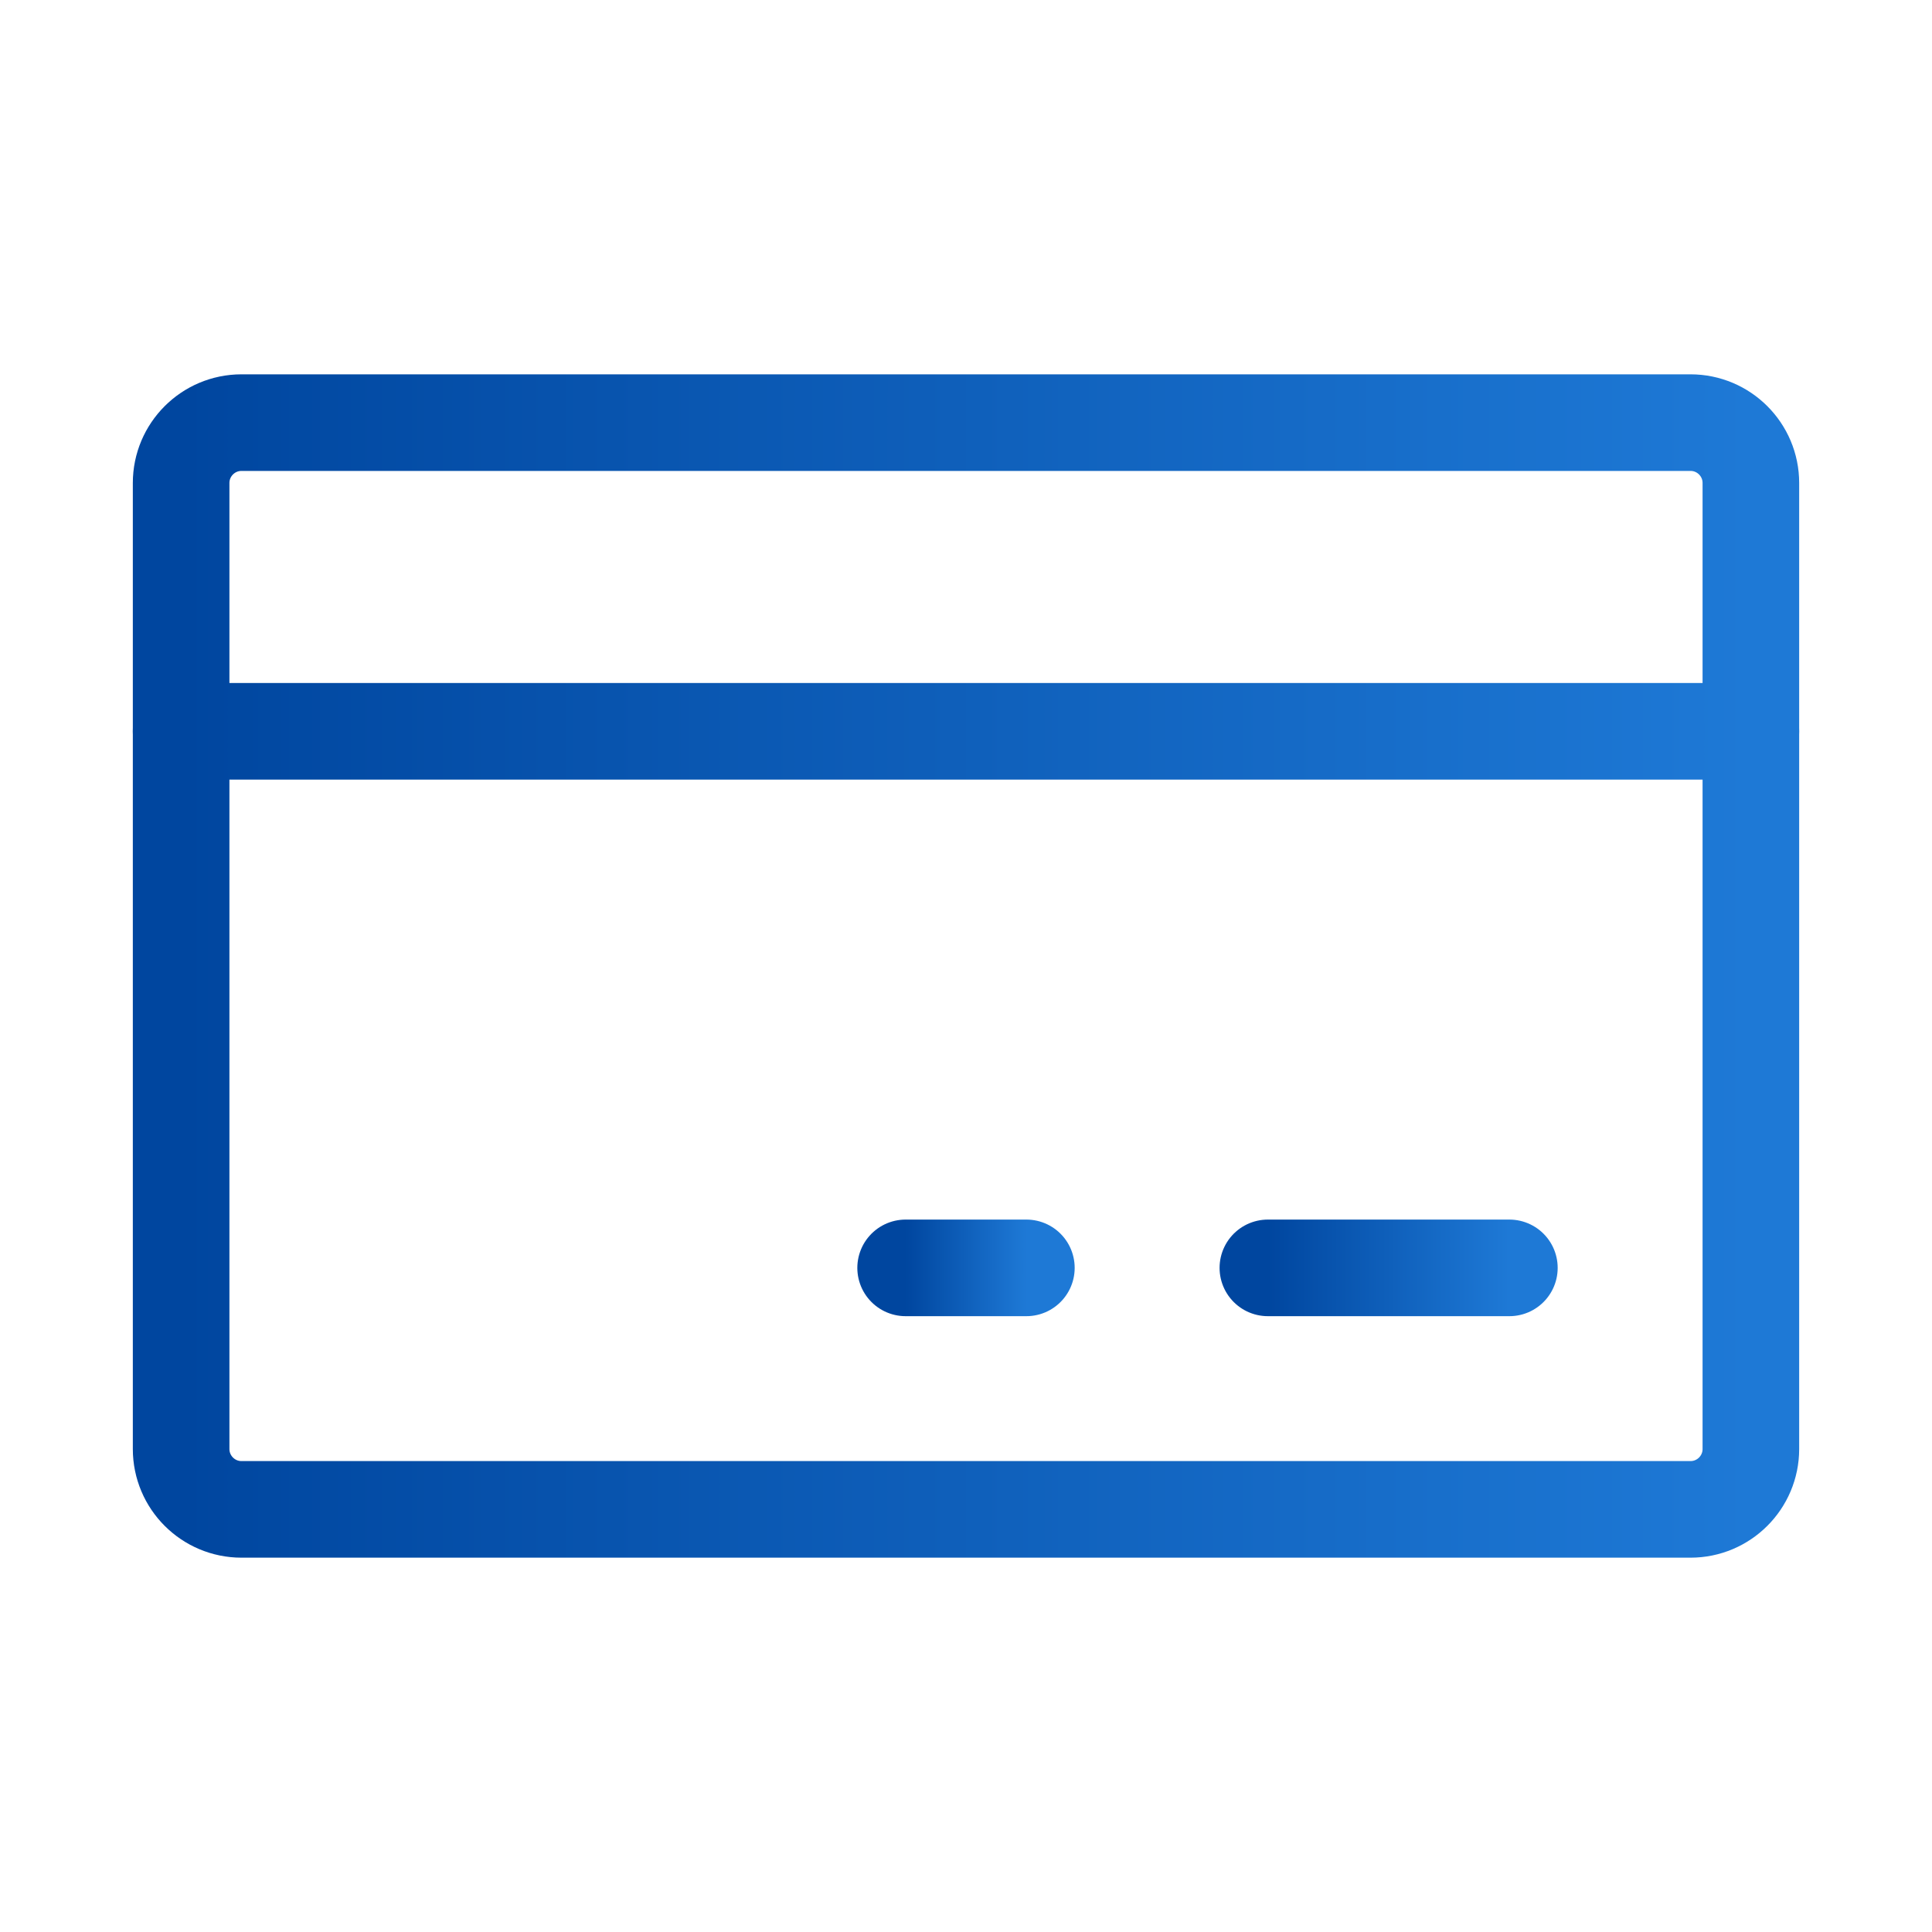
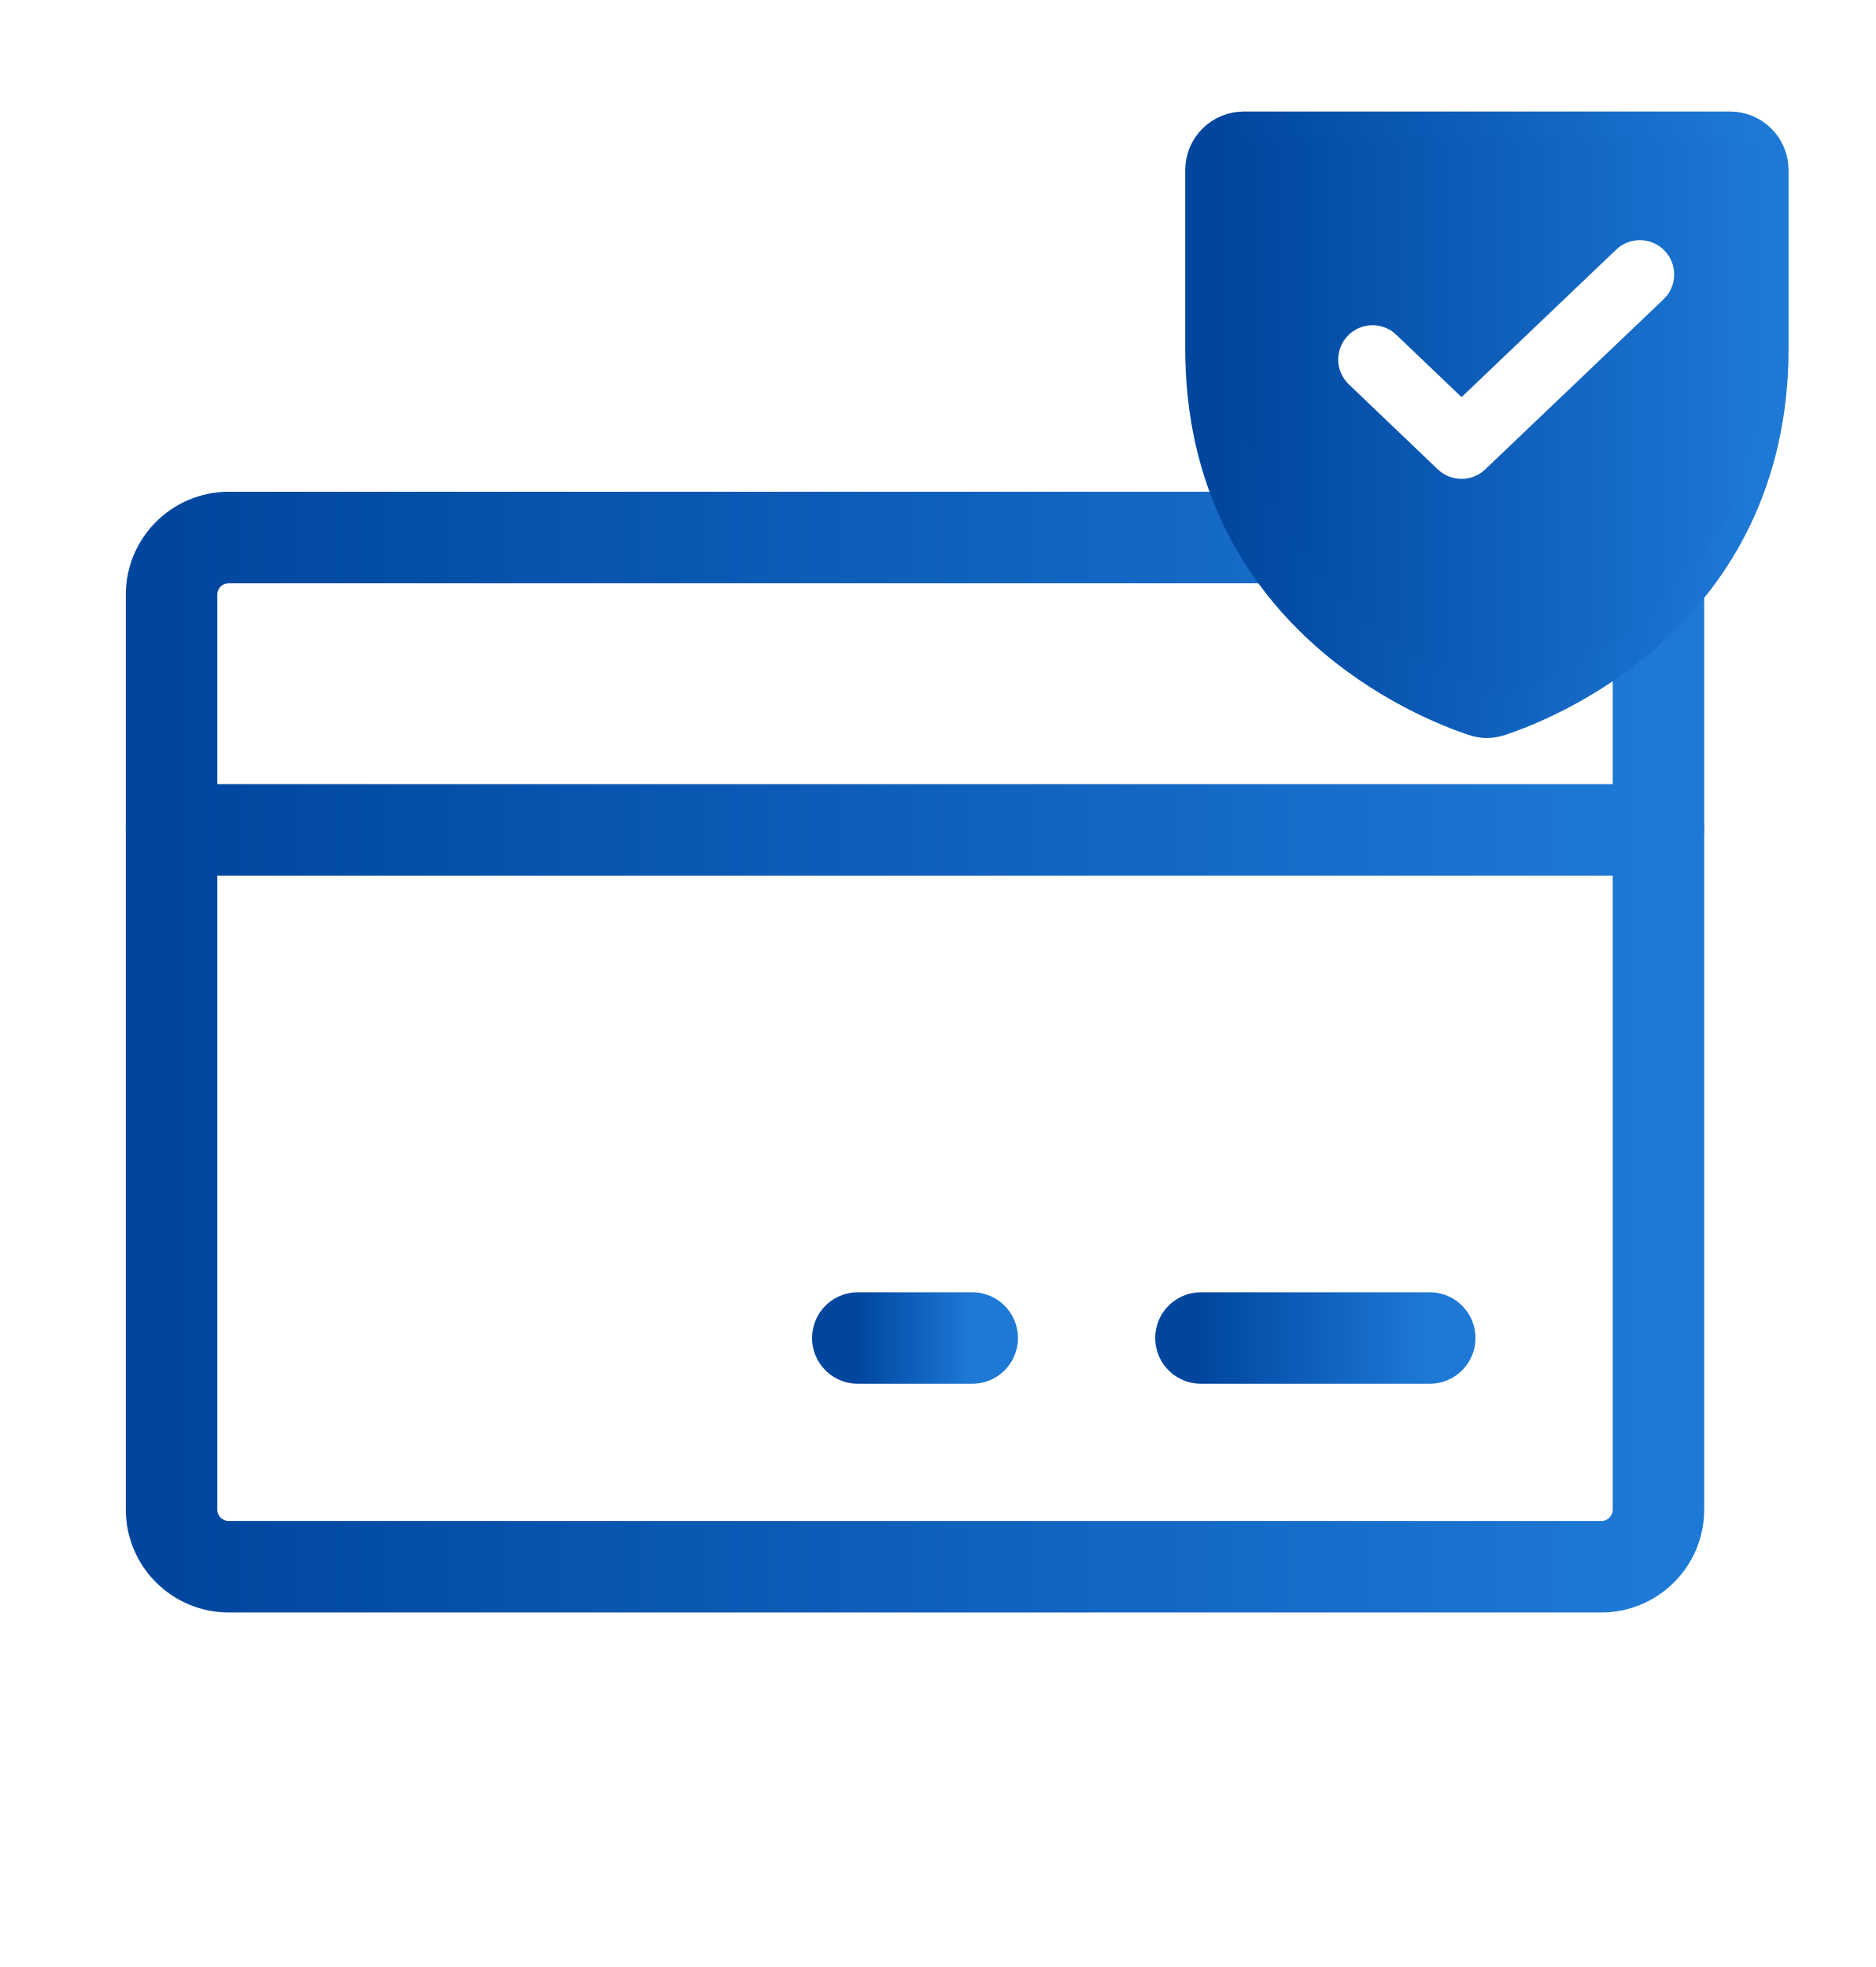
- <svg xmlns="http://www.w3.org/2000/svg" width="40" height="40" viewBox="0 0 40 40" fill="none">
-   <path d="M35 8.75H5C4.31 8.75 3.75 9.31 3.75 10V30C3.75 30.69 4.31 31.25 5 31.25H35C35.69 31.25 36.25 30.69 36.25 30V10C36.25 9.31 35.69 8.75 35 8.75Z" stroke="url(#paint0_linear_3086_26256)" stroke-width="2" stroke-linecap="round" stroke-linejoin="round" />
-   <path d="M26.25 26.25H31.25" stroke="url(#paint1_linear_3086_26256)" stroke-width="2" stroke-linecap="round" stroke-linejoin="round" />
-   <path d="M18.75 26.25H21.25" stroke="url(#paint2_linear_3086_26256)" stroke-width="2" stroke-linecap="round" stroke-linejoin="round" />
-   <path d="M3.75 15.141H36.25" stroke="url(#paint3_linear_3086_26256)" stroke-width="2" stroke-linecap="round" stroke-linejoin="round" />
+ <svg xmlns="http://www.w3.org/2000/svg" width="41" height="43" viewBox="0 0 41 43" fill="none">
+   <path d="M35 11.75H5C4.31 11.75 3.75 12.31 3.75 13V33C3.75 33.69 4.31 34.25 5 34.25H35C35.69 34.25 36.25 33.69 36.25 33V13C36.25 12.31 35.69 11.75 35 11.75Z" stroke="url(#paint0_linear_2_1473)" stroke-width="2" stroke-linecap="round" stroke-linejoin="round" />
+   <path d="M26.25 29.25H31.25" stroke="url(#paint1_linear_2_1473)" stroke-width="2" stroke-linecap="round" stroke-linejoin="round" />
+   <path d="M18.75 29.25H21.25" stroke="url(#paint2_linear_2_1473)" stroke-width="2" stroke-linecap="round" stroke-linejoin="round" />
+   <path d="M3.75 18.141H36.25" stroke="url(#paint3_linear_2_1473)" stroke-width="2" stroke-linecap="round" stroke-linejoin="round" />
+   <path d="M26.656 7.617V3.719C26.656 3.578 26.712 3.443 26.812 3.343C26.912 3.243 27.047 3.188 27.188 3.188H37.812C37.953 3.188 38.089 3.243 38.188 3.343C38.288 3.443 38.344 3.578 38.344 3.719V7.617C38.344 13.195 33.609 15.041 32.666 15.353C32.559 15.393 32.441 15.393 32.334 15.353C31.391 15.041 26.656 13.195 26.656 7.617Z" stroke="url(#paint4_linear_2_1473)" stroke-width="1.5" stroke-linecap="round" stroke-linejoin="round" />
+   <path fill-rule="evenodd" clip-rule="evenodd" d="M27 3.531V7.429C27 13.007 31.735 14.854 32.678 15.166C32.785 15.205 32.903 15.205 33.01 15.166C33.953 14.854 38.688 13.007 38.688 7.429V3.531C38.688 3.39 38.632 3.255 38.532 3.156C38.432 3.056 38.297 3 38.156 3H27.531C27.39 3 27.255 3.056 27.156 3.156C27.056 3.255 27 3.39 27 3.531ZM36.361 6.543C36.661 6.257 36.672 5.782 36.386 5.482C36.1 5.183 35.626 5.171 35.326 5.457L31.946 8.682L30.518 7.317C30.219 7.031 29.744 7.042 29.458 7.341C29.172 7.641 29.182 8.115 29.482 8.402L31.427 10.261C31.717 10.538 32.173 10.538 32.463 10.261L36.361 6.543Z" fill="url(#paint5_linear_2_1473)" />
  <defs>
-     <linearGradient id="paint0_linear_3086_26256" x1="3.75" y1="20.304" x2="36.25" y2="20.304" gradientUnits="userSpaceOnUse">
+     <linearGradient id="paint0_linear_2_1473" x1="3.75" y1="23.304" x2="36.25" y2="23.304" gradientUnits="userSpaceOnUse">
      <stop stop-color="#00469F" />
      <stop offset="1" stop-color="#1E79D6" />
    </linearGradient>
-     <linearGradient id="paint1_linear_3086_26256" x1="26.25" y1="26.764" x2="31.25" y2="26.764" gradientUnits="userSpaceOnUse">
+     <linearGradient id="paint1_linear_2_1473" x1="26.25" y1="29.764" x2="31.25" y2="29.764" gradientUnits="userSpaceOnUse">
      <stop stop-color="#00469F" />
      <stop offset="1" stop-color="#1E79D6" />
    </linearGradient>
-     <linearGradient id="paint2_linear_3086_26256" x1="18.75" y1="26.764" x2="21.25" y2="26.764" gradientUnits="userSpaceOnUse">
+     <linearGradient id="paint2_linear_2_1473" x1="18.75" y1="29.764" x2="21.25" y2="29.764" gradientUnits="userSpaceOnUse">
      <stop stop-color="#00469F" />
      <stop offset="1" stop-color="#1E79D6" />
    </linearGradient>
-     <linearGradient id="paint3_linear_3086_26256" x1="3.75" y1="15.654" x2="36.25" y2="15.654" gradientUnits="userSpaceOnUse">
+     <linearGradient id="paint3_linear_2_1473" x1="3.75" y1="18.654" x2="36.25" y2="18.654" gradientUnits="userSpaceOnUse">
+       <stop stop-color="#00469F" />
+       <stop offset="1" stop-color="#1E79D6" />
+     </linearGradient>
+     <linearGradient id="paint4_linear_2_1473" x1="26.656" y1="9.45" x2="38.344" y2="9.45" gradientUnits="userSpaceOnUse">
+       <stop stop-color="#00469F" />
+       <stop offset="1" stop-color="#1E79D6" />
+     </linearGradient>
+     <linearGradient id="paint5_linear_2_1473" x1="27" y1="9.262" x2="38.688" y2="9.262" gradientUnits="userSpaceOnUse">
      <stop stop-color="#00469F" />
      <stop offset="1" stop-color="#1E79D6" />
    </linearGradient>
  </defs>
</svg>
